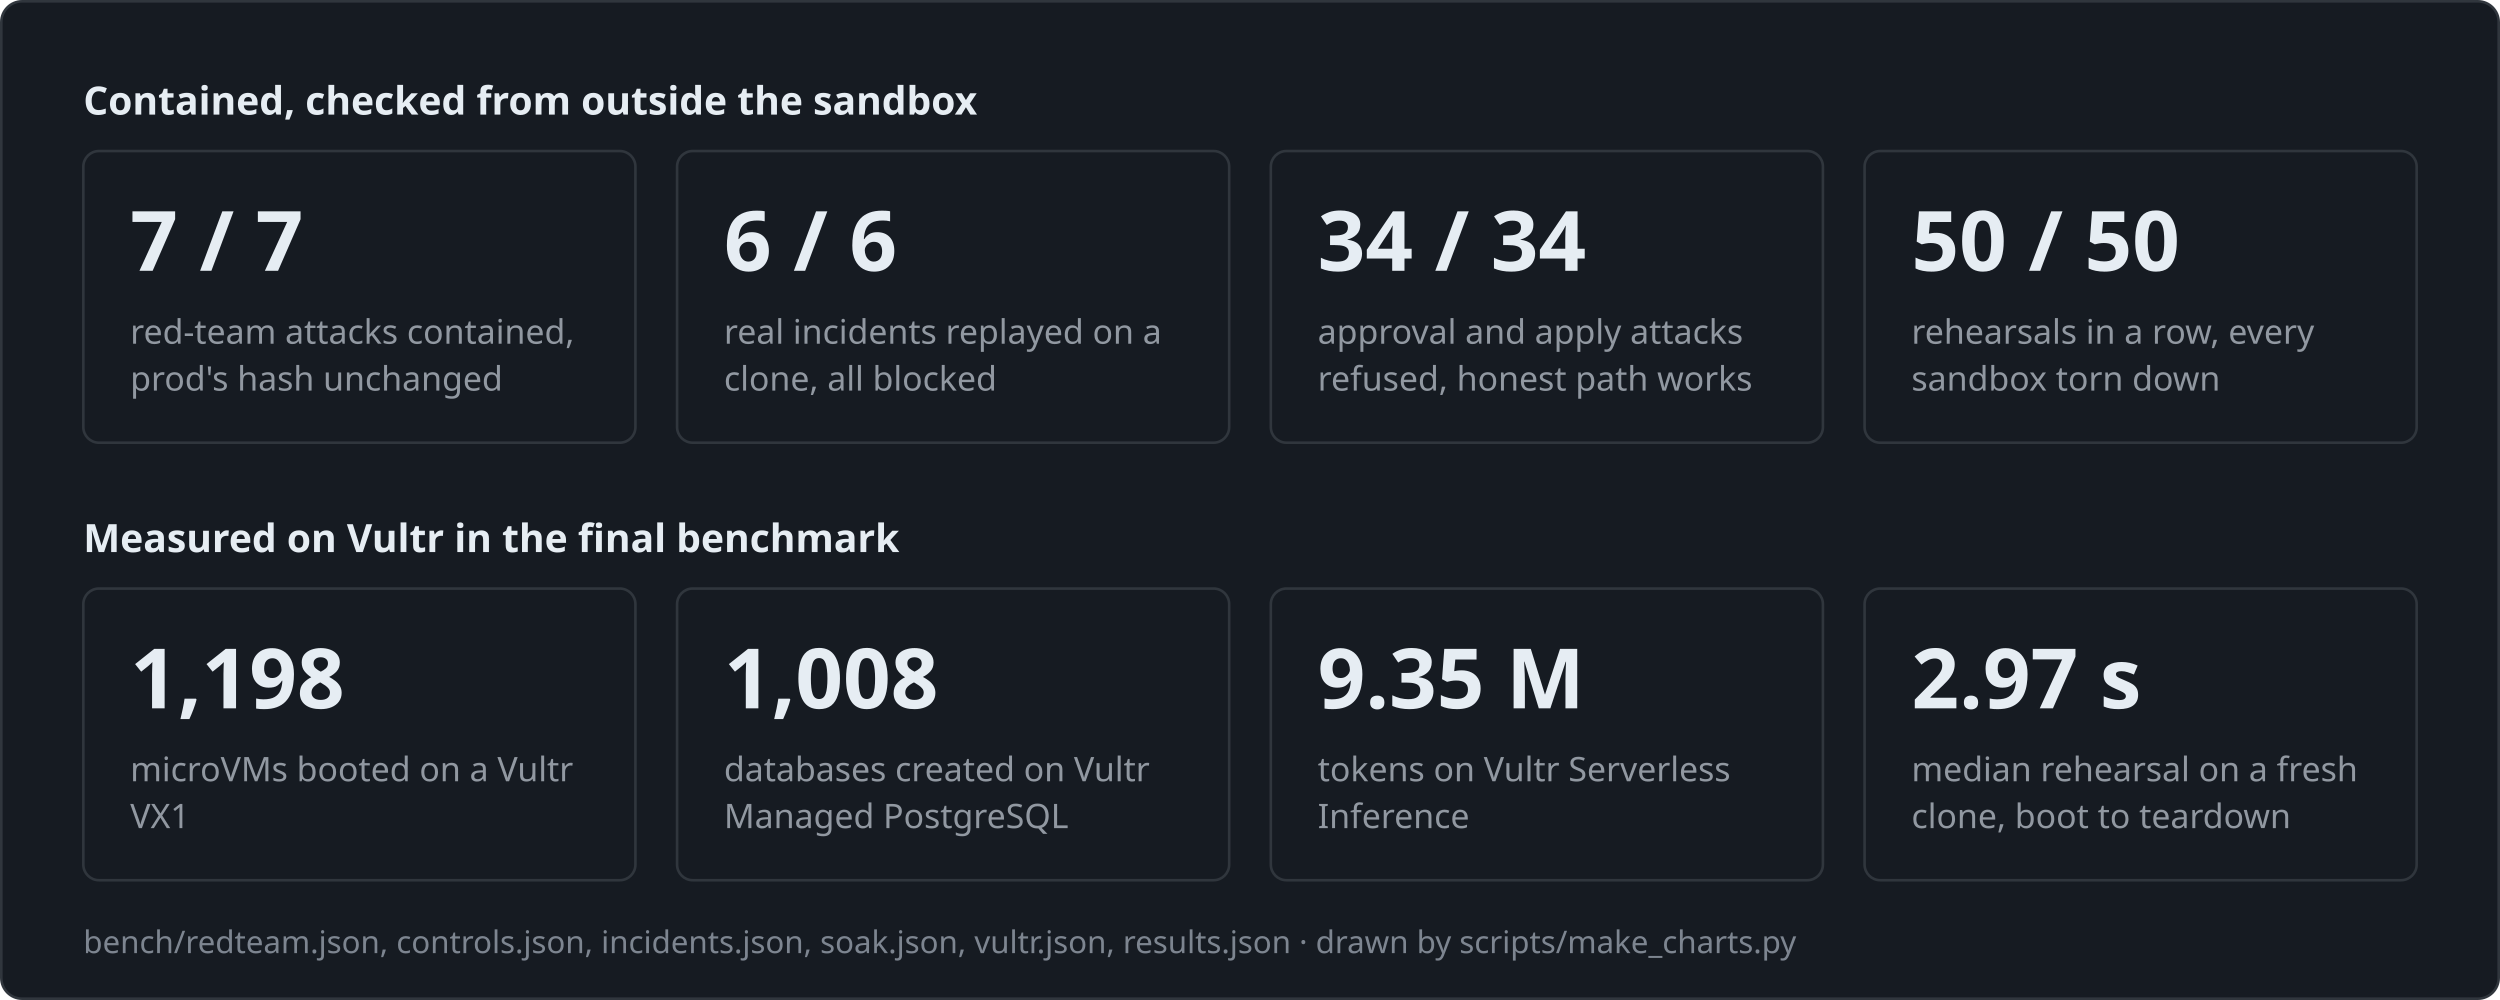
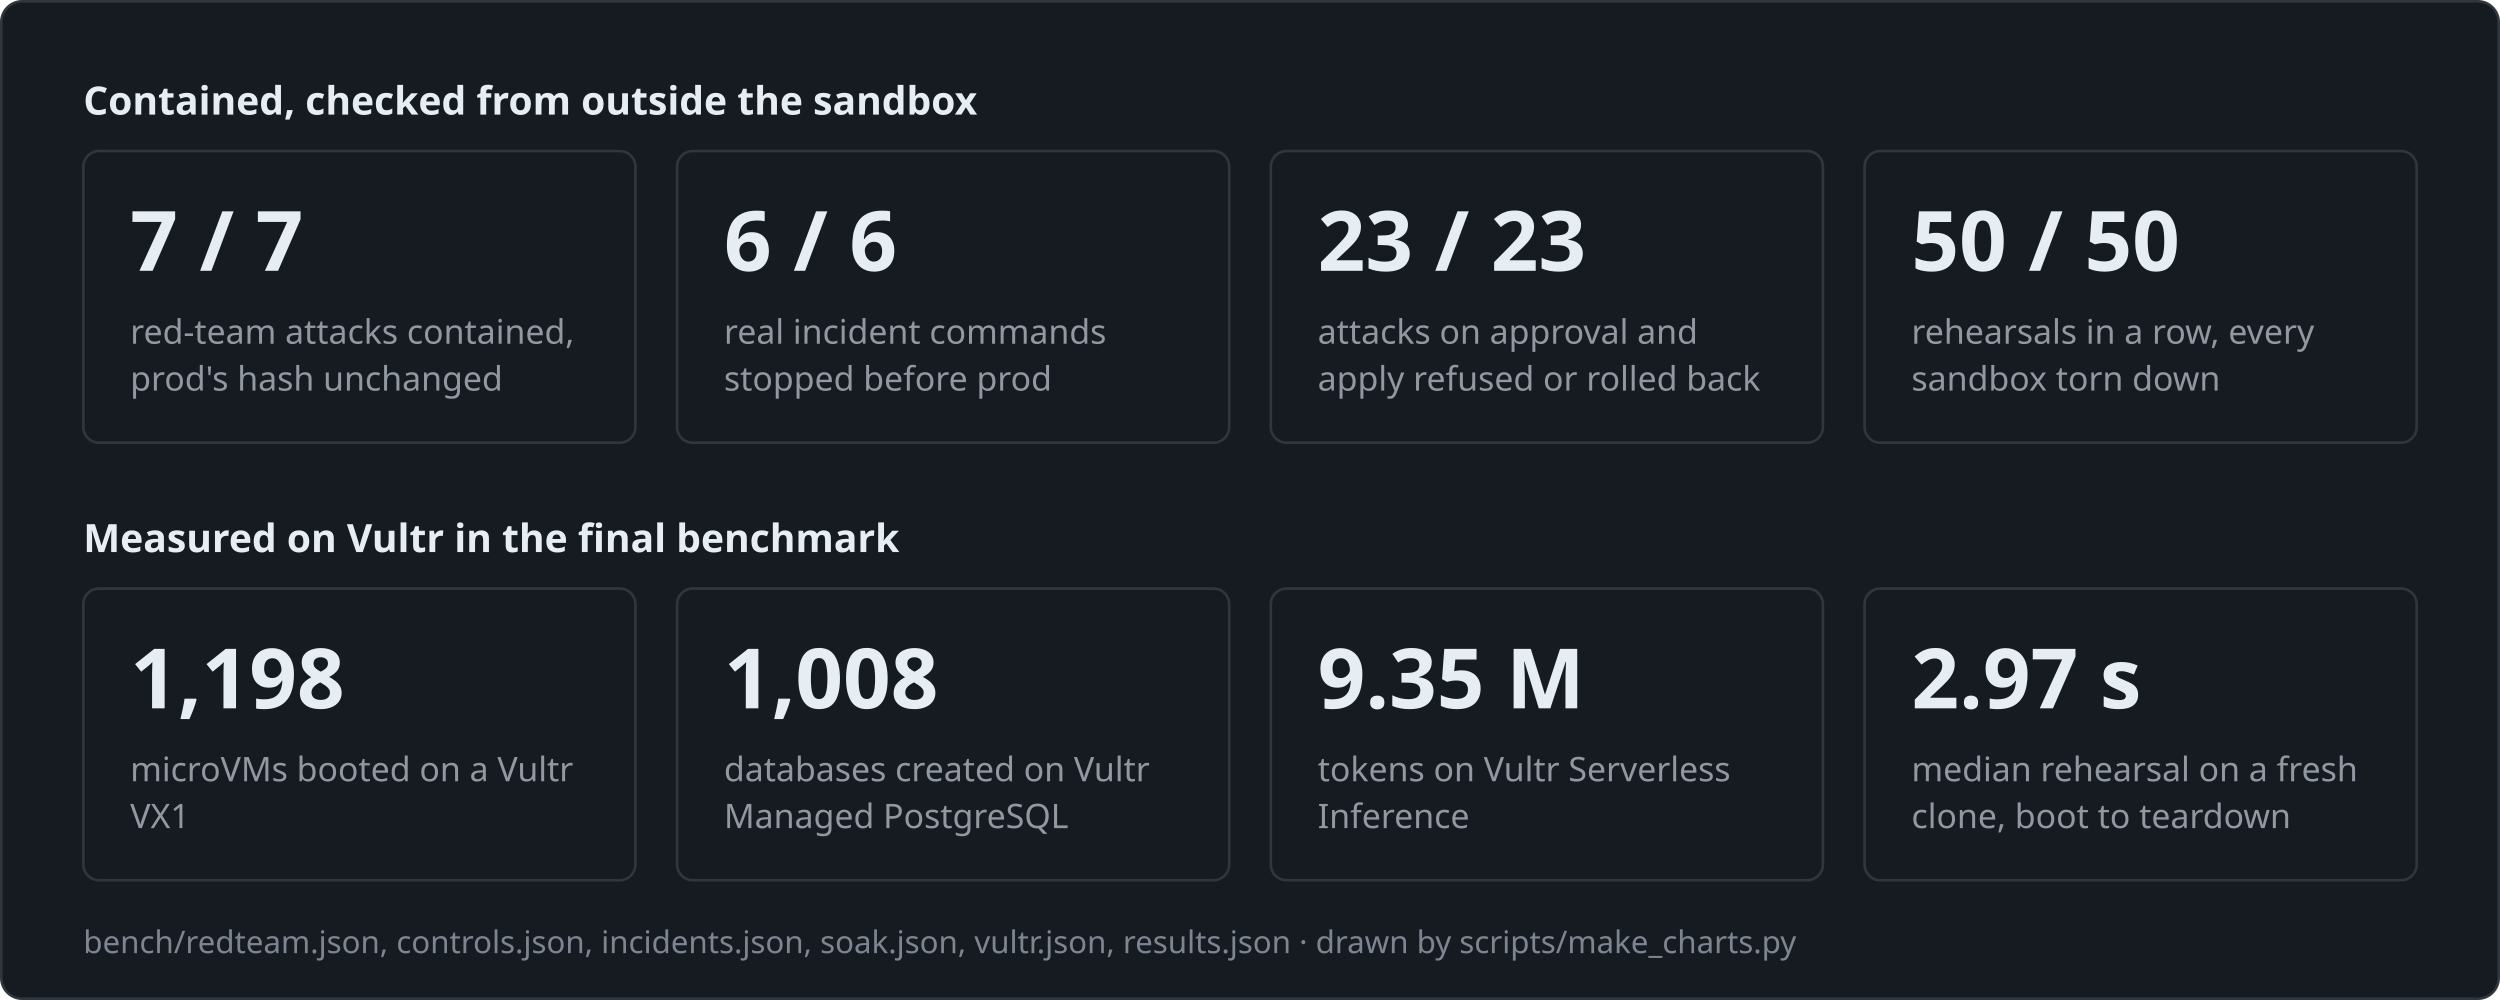
<svg xmlns="http://www.w3.org/2000/svg" width="960" height="384" viewBox="0 0 960 384" role="img" aria-label="Shadow Run by the numbers" font-family="-apple-system, BlinkMacSystemFont, 'Segoe UI', 'Noto Sans', Helvetica, Arial, sans-serif">
  <rect x="0.5" y="0.5" width="959" height="383" rx="8" fill="#161b22" stroke="#30363d" />
  <text x="32.0" y="44.0" font-size="15" font-weight="600" fill="#e6edf3" text-anchor="start" style="font-variant-numeric: tabular-nums">Contained, checked from outside the sandbox</text>
  <rect x="32.0" y="58" width="212.0" height="112" rx="6" fill="none" stroke="#30363d" />
  <text x="50.0" y="104.0" font-size="32" font-weight="700" fill="#e6edf3" text-anchor="start" style="font-variant-numeric: tabular-nums">7 / 7</text>
  <text x="50.0" y="132.0" font-size="13" font-weight="400" fill="#9198a1" text-anchor="start" style="font-variant-numeric: tabular-nums">red-team attacks contained,</text>
  <text x="50.0" y="150.0" font-size="13" font-weight="400" fill="#9198a1" text-anchor="start" style="font-variant-numeric: tabular-nums">prod's hash unchanged</text>
  <rect x="260.0" y="58" width="212.0" height="112" rx="6" fill="none" stroke="#30363d" />
  <text x="278.0" y="104.0" font-size="32" font-weight="700" fill="#e6edf3" text-anchor="start" style="font-variant-numeric: tabular-nums">6 / 6</text>
-   <text x="278.0" y="132.0" font-size="13" font-weight="400" fill="#9198a1" text-anchor="start" style="font-variant-numeric: tabular-nums">real incidents replayed on a</text>
-   <text x="278.0" y="150.0" font-size="13" font-weight="400" fill="#9198a1" text-anchor="start" style="font-variant-numeric: tabular-nums">clone, all blocked</text>
+   <text x="278.0" y="132.0" font-size="13" font-weight="400" fill="#9198a1" text-anchor="start" style="font-variant-numeric: tabular-nums">real incident commands</text>
+   <text x="278.0" y="150.0" font-size="13" font-weight="400" fill="#9198a1" text-anchor="start" style="font-variant-numeric: tabular-nums">stopped before prod</text>
  <rect x="488.0" y="58" width="212.0" height="112" rx="6" fill="none" stroke="#30363d" />
-   <text x="506.0" y="104.0" font-size="32" font-weight="700" fill="#e6edf3" text-anchor="start" style="font-variant-numeric: tabular-nums">34 / 34</text>
-   <text x="506.0" y="132.0" font-size="13" font-weight="400" fill="#9198a1" text-anchor="start" style="font-variant-numeric: tabular-nums">approval and apply attacks</text>
-   <text x="506.0" y="150.0" font-size="13" font-weight="400" fill="#9198a1" text-anchor="start" style="font-variant-numeric: tabular-nums">refused, honest path works</text>
+   <text x="506.0" y="104.0" font-size="32" font-weight="700" fill="#e6edf3" text-anchor="start" style="font-variant-numeric: tabular-nums">23 / 23</text>
+   <text x="506.0" y="132.0" font-size="13" font-weight="400" fill="#9198a1" text-anchor="start" style="font-variant-numeric: tabular-nums">attacks on approval and</text>
+   <text x="506.0" y="150.0" font-size="13" font-weight="400" fill="#9198a1" text-anchor="start" style="font-variant-numeric: tabular-nums">apply refused or rolled back</text>
  <rect x="716.0" y="58" width="212.0" height="112" rx="6" fill="none" stroke="#30363d" />
  <text x="734.0" y="104.0" font-size="32" font-weight="700" fill="#e6edf3" text-anchor="start" style="font-variant-numeric: tabular-nums">50 / 50</text>
  <text x="734.0" y="132.0" font-size="13" font-weight="400" fill="#9198a1" text-anchor="start" style="font-variant-numeric: tabular-nums">rehearsals in a row, every</text>
  <text x="734.0" y="150.0" font-size="13" font-weight="400" fill="#9198a1" text-anchor="start" style="font-variant-numeric: tabular-nums">sandbox torn down</text>
  <text x="32.0" y="212.0" font-size="15" font-weight="600" fill="#e6edf3" text-anchor="start" style="font-variant-numeric: tabular-nums">Measured on Vultr in the final benchmark</text>
  <rect x="32.0" y="226" width="212.0" height="112" rx="6" fill="none" stroke="#30363d" />
  <text x="50.0" y="272.0" font-size="32" font-weight="700" fill="#e6edf3" text-anchor="start" style="font-variant-numeric: tabular-nums">1,198</text>
  <text x="50.0" y="300.0" font-size="13" font-weight="400" fill="#9198a1" text-anchor="start" style="font-variant-numeric: tabular-nums">microVMs booted on a Vultr</text>
  <text x="50.0" y="318.0" font-size="13" font-weight="400" fill="#9198a1" text-anchor="start" style="font-variant-numeric: tabular-nums">VX1</text>
  <rect x="260.0" y="226" width="212.0" height="112" rx="6" fill="none" stroke="#30363d" />
  <text x="278.0" y="272.0" font-size="32" font-weight="700" fill="#e6edf3" text-anchor="start" style="font-variant-numeric: tabular-nums">1,008</text>
  <text x="278.0" y="300.0" font-size="13" font-weight="400" fill="#9198a1" text-anchor="start" style="font-variant-numeric: tabular-nums">databases created on Vultr</text>
  <text x="278.0" y="318.0" font-size="13" font-weight="400" fill="#9198a1" text-anchor="start" style="font-variant-numeric: tabular-nums">Managed PostgreSQL</text>
  <rect x="488.0" y="226" width="212.0" height="112" rx="6" fill="none" stroke="#30363d" />
  <text x="506.0" y="272.0" font-size="32" font-weight="700" fill="#e6edf3" text-anchor="start" style="font-variant-numeric: tabular-nums">9.35 M</text>
  <text x="506.0" y="300.0" font-size="13" font-weight="400" fill="#9198a1" text-anchor="start" style="font-variant-numeric: tabular-nums">tokens on Vultr Serverless</text>
  <text x="506.0" y="318.0" font-size="13" font-weight="400" fill="#9198a1" text-anchor="start" style="font-variant-numeric: tabular-nums">Inference</text>
  <rect x="716.0" y="226" width="212.0" height="112" rx="6" fill="none" stroke="#30363d" />
  <text x="734.0" y="272.0" font-size="32" font-weight="700" fill="#e6edf3" text-anchor="start" style="font-variant-numeric: tabular-nums">2.97 s</text>
  <text x="734.0" y="300.0" font-size="13" font-weight="400" fill="#9198a1" text-anchor="start" style="font-variant-numeric: tabular-nums">median rehearsal on a fresh</text>
  <text x="734.0" y="318.0" font-size="13" font-weight="400" fill="#9198a1" text-anchor="start" style="font-variant-numeric: tabular-nums">clone, boot to teardown</text>
  <text x="32.0" y="366.0" font-size="12" font-weight="400" fill="#7d8590" text-anchor="start" style="font-variant-numeric: tabular-nums">bench/redteam.json, controls.json, incidents.json, soak.json, vultr.json, results.json · drawn by scripts/make_charts.py</text>
</svg>
